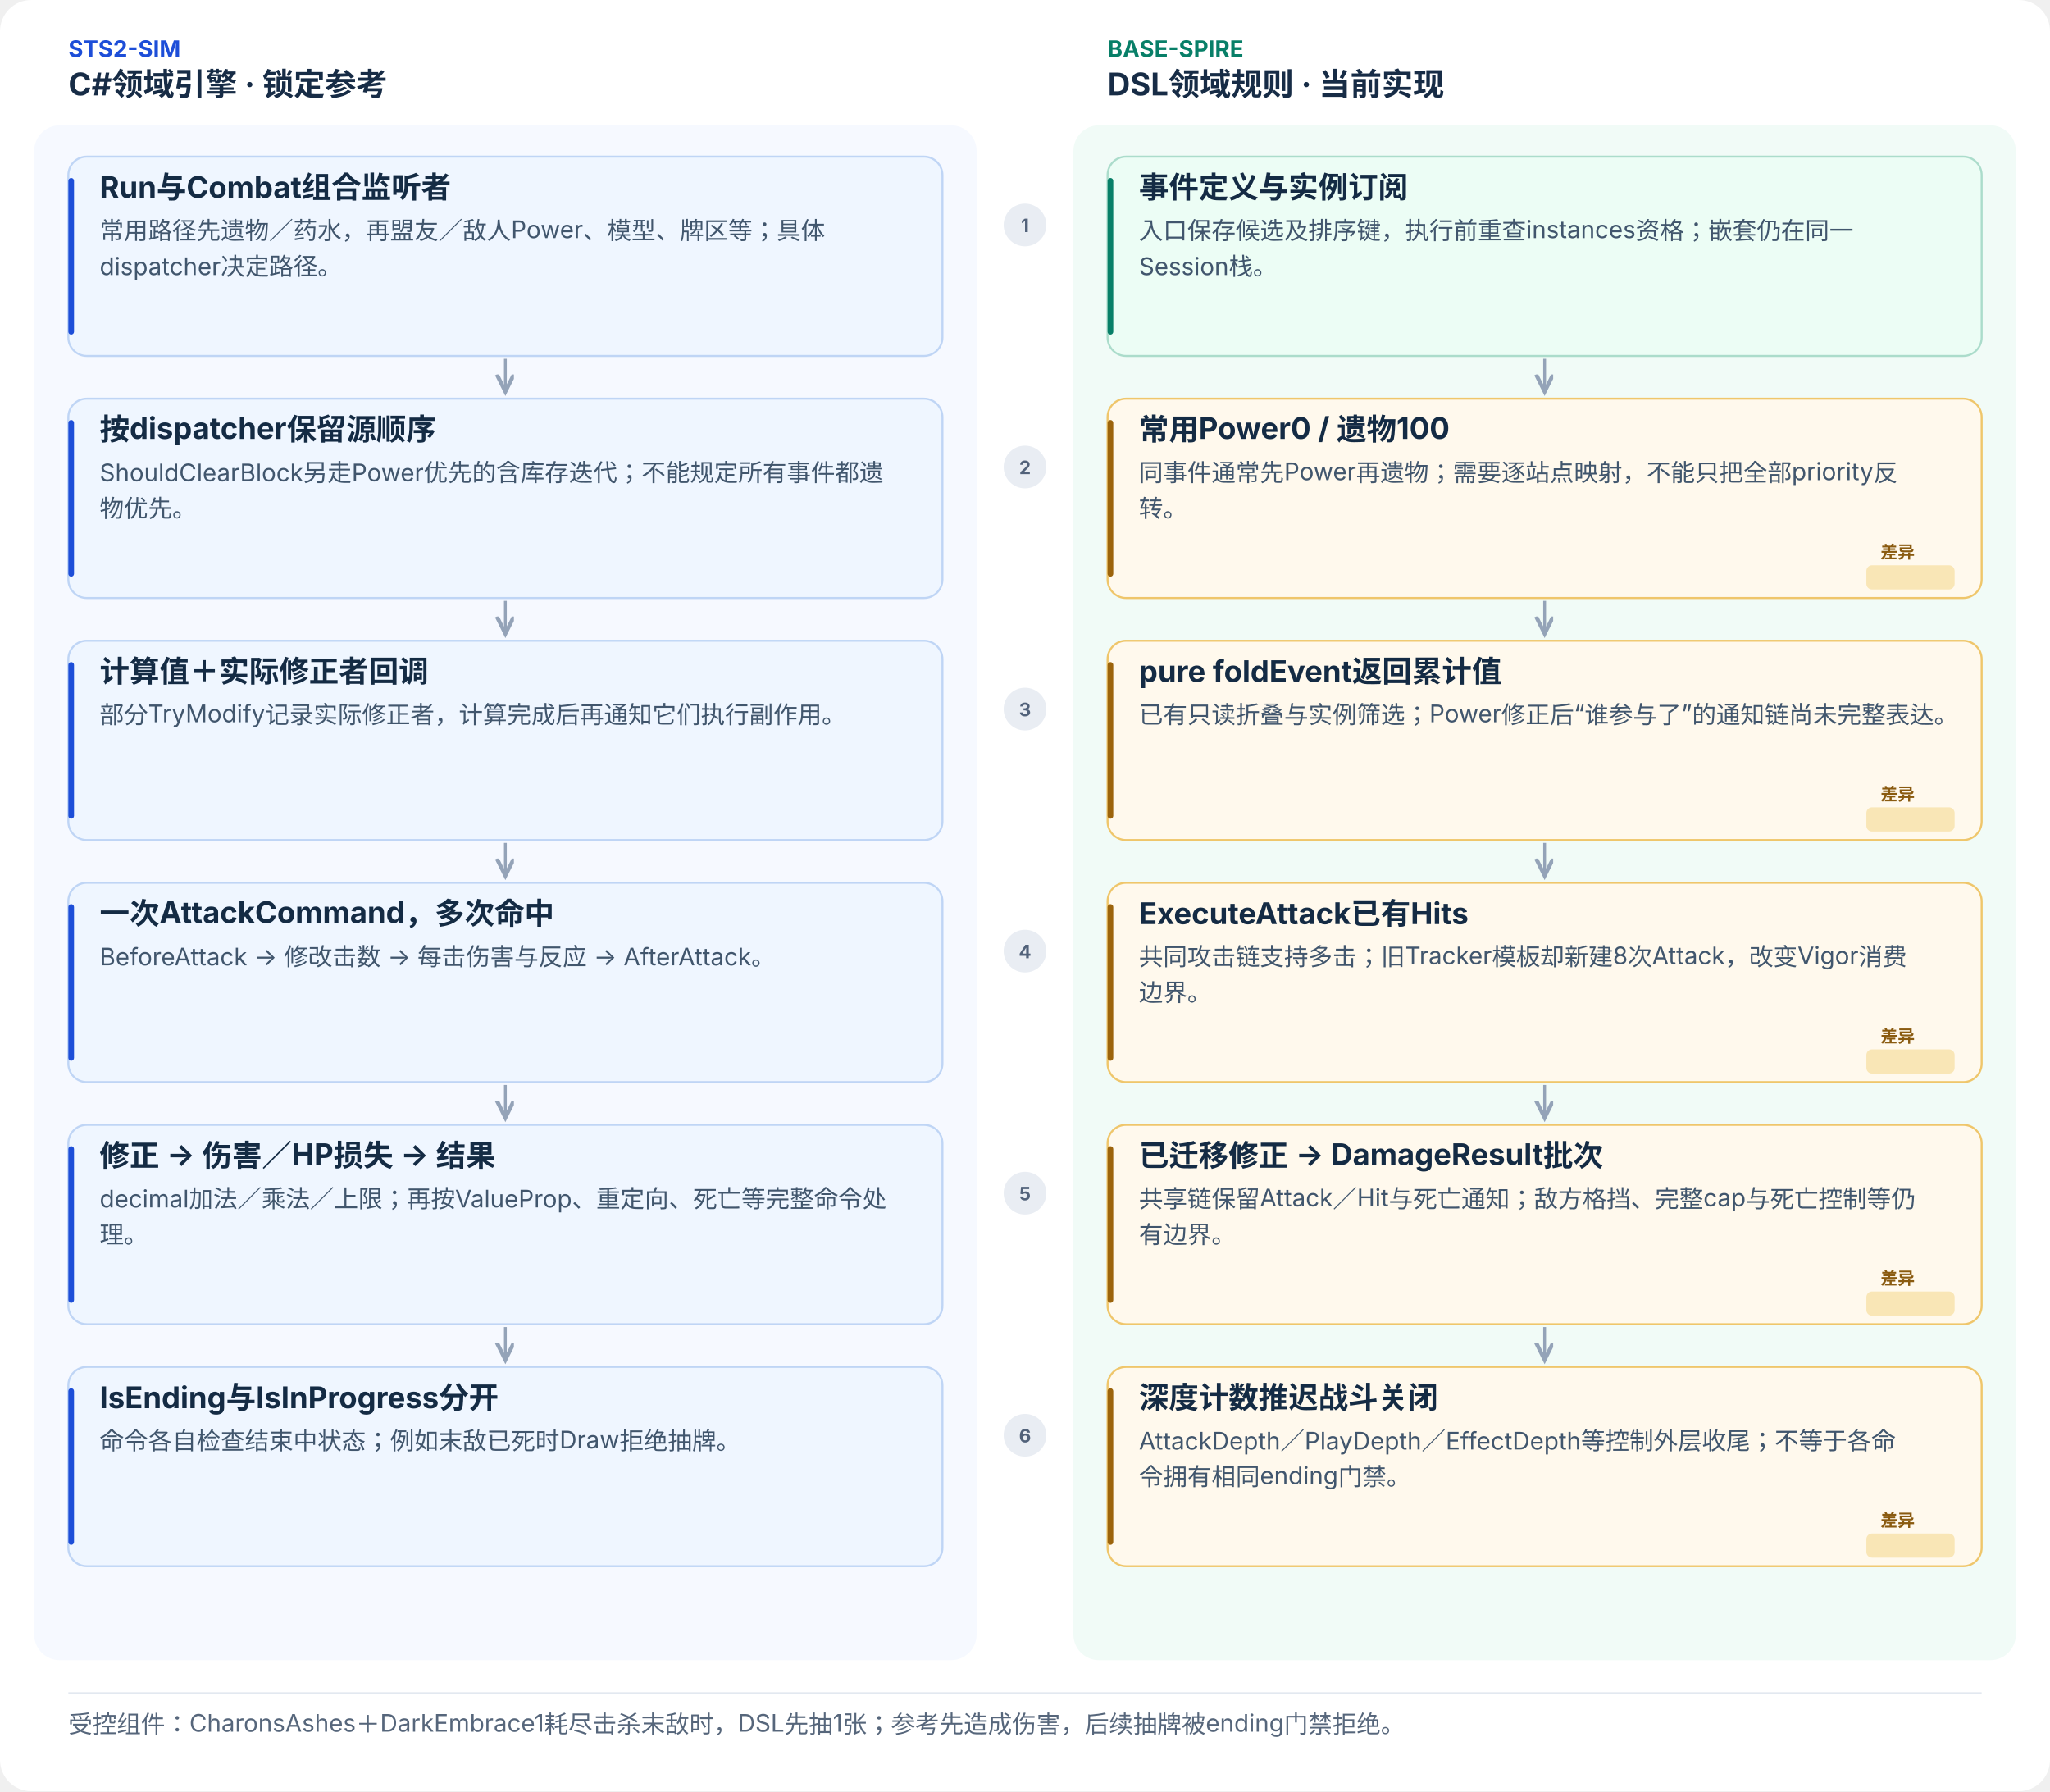
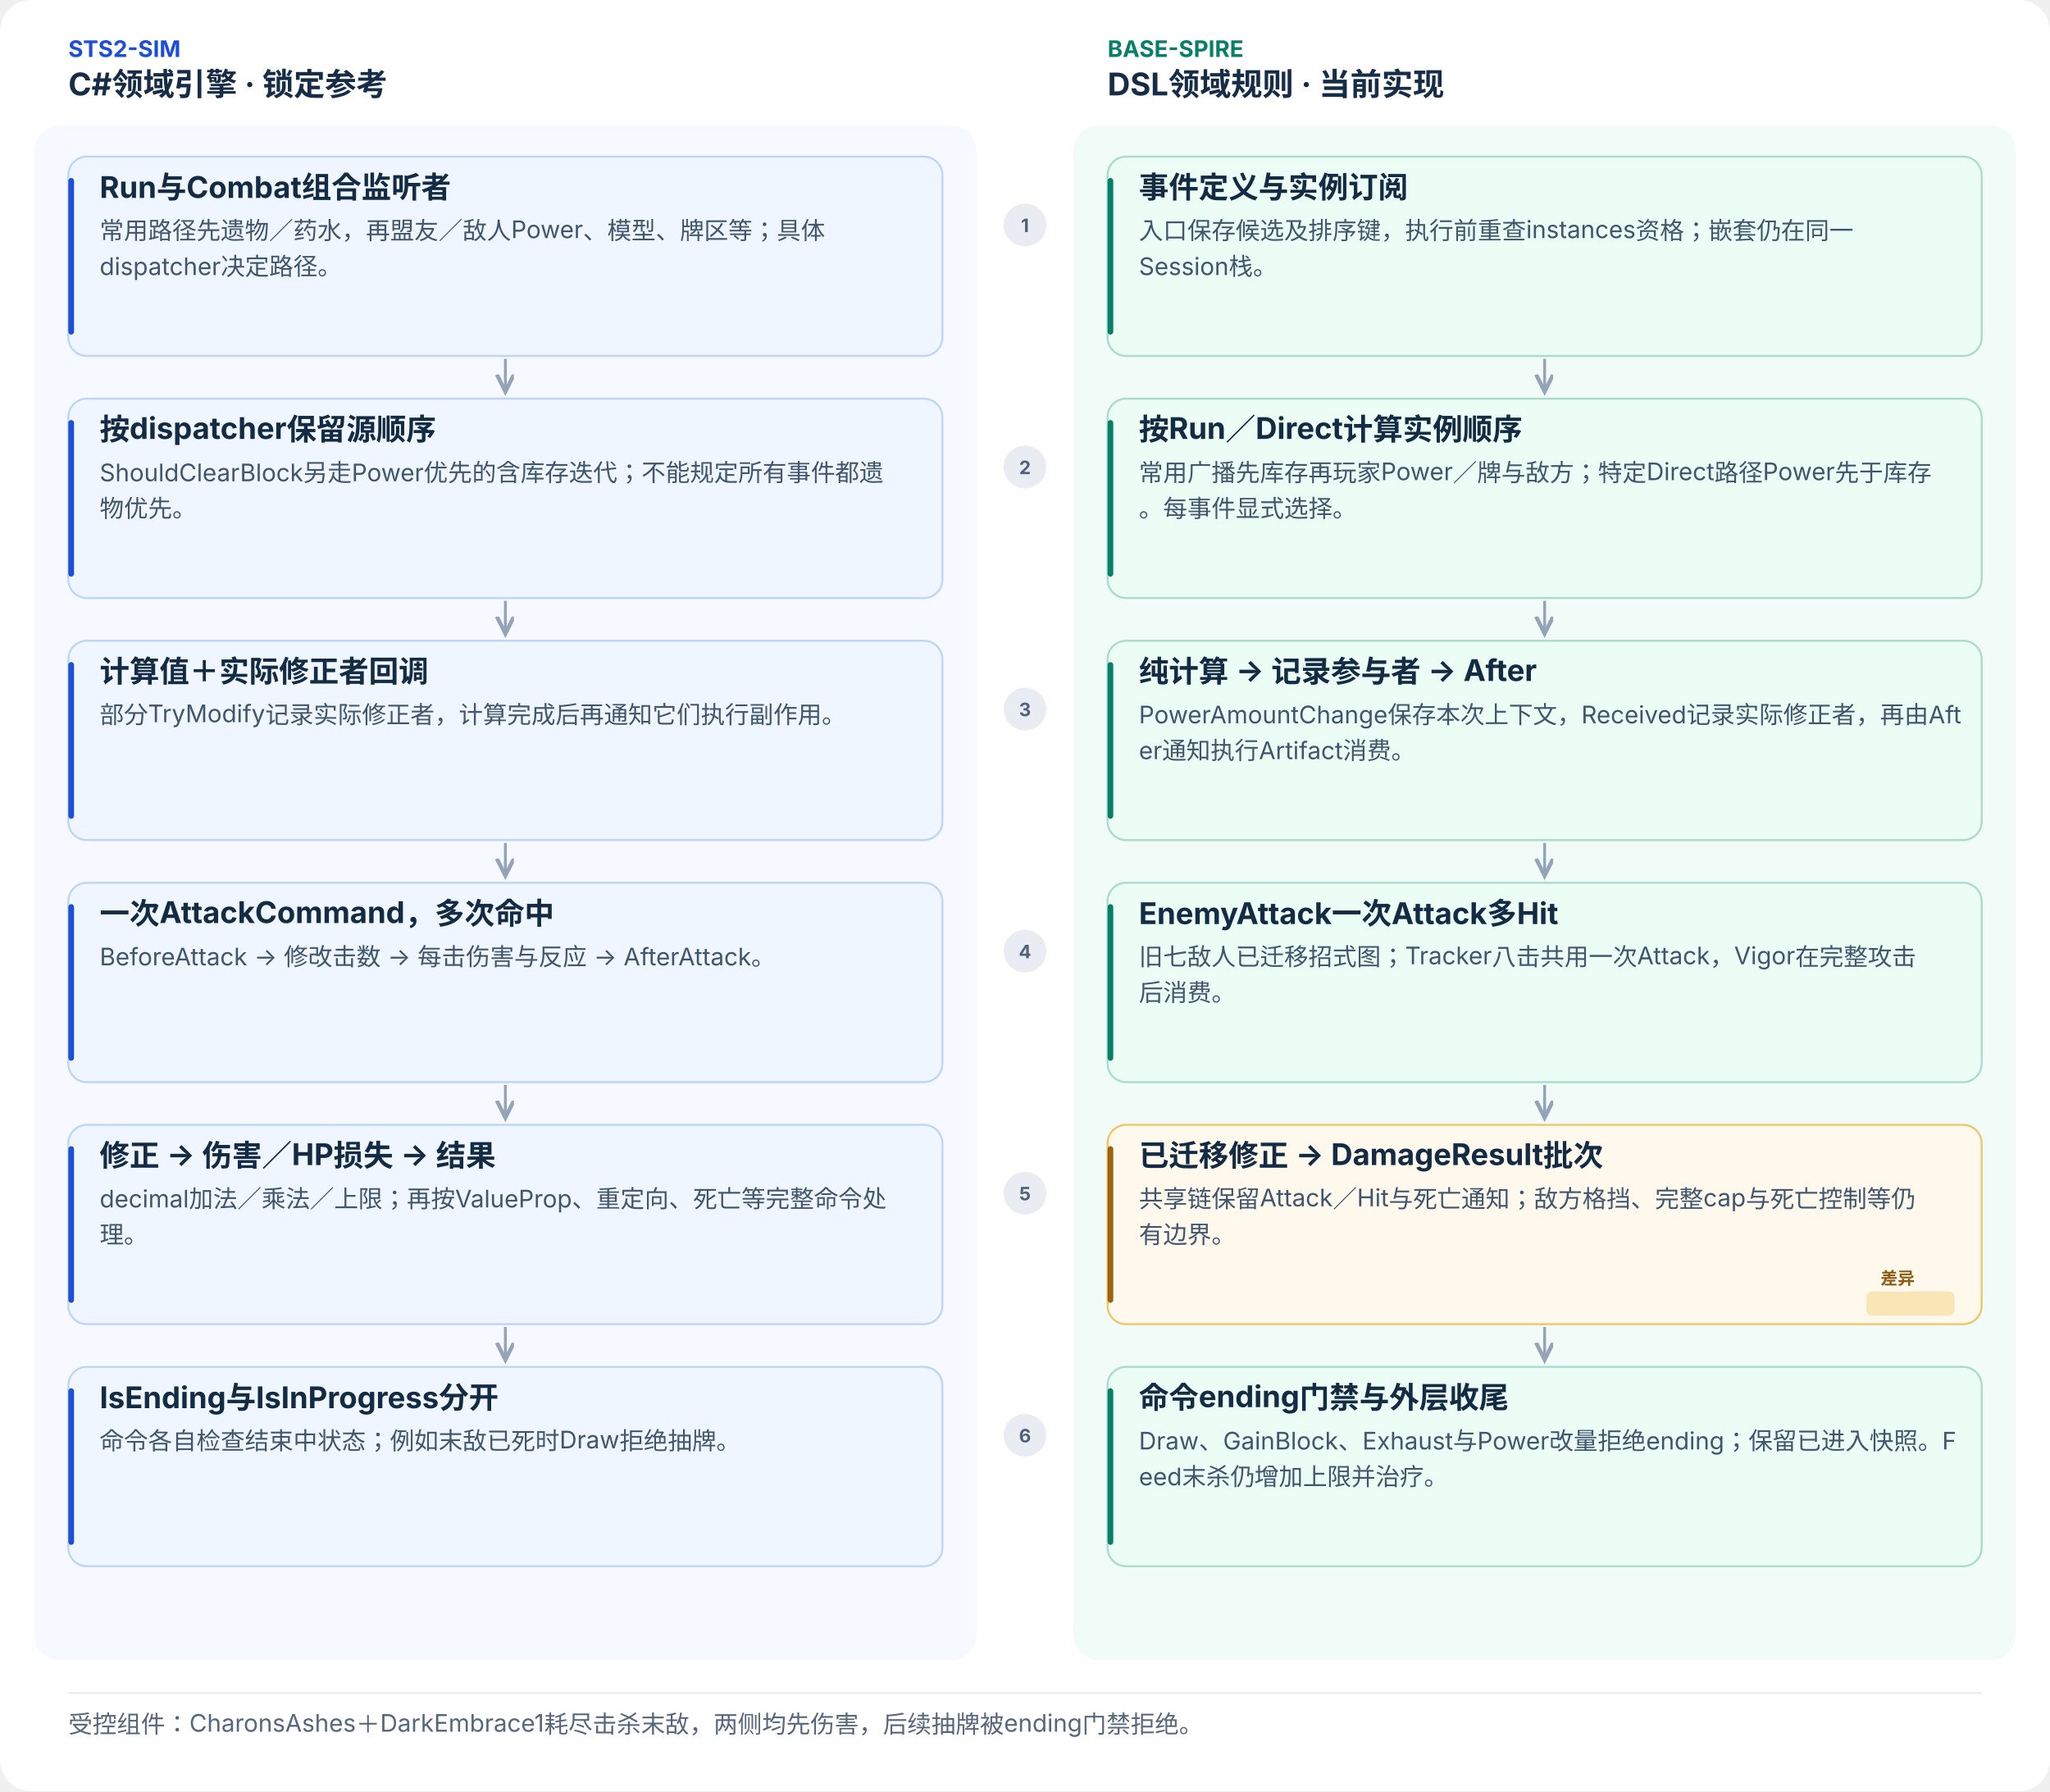
<svg xmlns="http://www.w3.org/2000/svg" viewBox="0 0 1440 1258" role="img" aria-labelledby="title-effects desc-effects" style="font-family:Inter,Segoe UI,Microsoft YaHei,system-ui,sans-serif">
  <defs>
    <marker id="arrow-effects" markerWidth="8" markerHeight="8" refX="6" refY="3" orient="auto">
      <path d="M0,0 L6,3 L0,6" fill="none" stroke="#94a3b8" stroke-width="1.4" />
    </marker>
  </defs>
  <rect width="1440" height="1258" rx="22" fill="#ffffff" />
  <rect x="24" y="88" width="662" height="1078" rx="18" fill="#f6f9ff" />
  <rect x="754" y="88" width="662" height="1078" rx="18" fill="#f1fbf7" />
  <text x="48" y="40" font-size="16" font-weight="700" fill="#1d4ed8">
    <tspan x="48" dy="0">STS2-SIM</tspan>
  </text>
  <text x="48" y="67" font-size="22" font-weight="650" fill="#172c46">
    <tspan x="48" dy="0">C#领域引擎 · 锁定参考</tspan>
  </text>
  <text x="778" y="40" font-size="16" font-weight="700" fill="#087f68">
    <tspan x="778" dy="0">BASE-SPIRE</tspan>
  </text>
  <text x="778" y="67" font-size="22" font-weight="650" fill="#172c46">
    <tspan x="778" dy="0">DSL领域规则 · 当前实现</tspan>
  </text>
  <circle cx="720" cy="158" r="15" fill="#e9edf3" />
  <text text-anchor="middle" x="720" y="163" font-size="13" font-weight="650" fill="#52627a">
    <tspan x="720" dy="0">1</tspan>
  </text>
  <g class="node" data-key="effects-source-0" data-diff="false" tabindex="0" role="button" aria-label="Run与Combat组合监听者，查看说明和源码">
    <rect x="48" y="110" width="614" height="140" rx="13" fill="#eff6ff" stroke="#bfd5f5" stroke-width="1.4" />
    <rect x="48" y="125" width="4" height="110" rx="2" fill="#1d4ed8" />
    <text x="70" y="139" font-size="21" font-weight="650" fill="#142b44">
      <tspan x="70" dy="0">Run与Combat组合监听者</tspan>
    </text>
    <text x="70" y="168" font-size="17" font-weight="400" fill="#41566d">
      <tspan x="70" dy="0">常用路径先遗物／药水，再盟友／敌人Power、模型、牌区等；具体</tspan>
      <tspan x="70" dy="25.16">dispatcher决定路径。</tspan>
    </text>
  </g>
  <g class="node" data-key="effects-current-0" data-diff="false" tabindex="0" role="button" aria-label="事件定义与实例订阅，查看说明和源码">
    <rect x="778" y="110" width="614" height="140" rx="13" fill="#ecfdf5" stroke="#abdccb" stroke-width="1.4" />
    <rect x="778" y="125" width="4" height="110" rx="2" fill="#087f68" />
    <text x="800" y="139" font-size="21" font-weight="650" fill="#142b44">
      <tspan x="800" dy="0">事件定义与实例订阅</tspan>
    </text>
    <text x="800" y="168" font-size="17" font-weight="400" fill="#41566d">
      <tspan x="800" dy="0">入口保存候选及排序键，执行前重查instances资格；嵌套仍在同一</tspan>
      <tspan x="800" dy="25.16">Session栈。</tspan>
    </text>
  </g>
  <path d="M355,252 V275" fill="none" stroke="#94a3b8" stroke-width="2" marker-end="url(#arrow-effects)" />
  <path d="M1085,252 V275" fill="none" stroke="#94a3b8" stroke-width="2" marker-end="url(#arrow-effects)" />
  <circle cx="720" cy="328" r="15" fill="#e9edf3" />
  <text text-anchor="middle" x="720" y="333" font-size="13" font-weight="650" fill="#52627a">
    <tspan x="720" dy="0">2</tspan>
  </text>
  <g class="node" data-key="effects-source-1" data-diff="false" tabindex="0" role="button" aria-label="按dispatcher保留源顺序，查看说明和源码">
    <rect x="48" y="280" width="614" height="140" rx="13" fill="#eff6ff" stroke="#bfd5f5" stroke-width="1.4" />
    <rect x="48" y="295" width="4" height="110" rx="2" fill="#1d4ed8" />
    <text x="70" y="309" font-size="21" font-weight="650" fill="#142b44">
      <tspan x="70" dy="0">按dispatcher保留源顺序</tspan>
    </text>
    <text x="70" y="338" font-size="17" font-weight="400" fill="#41566d">
      <tspan x="70" dy="0">ShouldClearBlock另走Power优先的含库存迭代；不能规定所有事件都遗</tspan>
      <tspan x="70" dy="25.16">物优先。</tspan>
    </text>
  </g>
-   <g class="node" data-key="effects-current-1" data-diff="true" tabindex="0" role="button" aria-label="常用Power0 / 遗物100，查看说明和源码">
-     <rect x="778" y="280" width="614" height="140" rx="13" fill="#fff9ed" stroke="#efc66b" stroke-width="1.4" />
-     <rect x="778" y="295" width="4" height="110" rx="2" fill="#9c640c" />
+   <g class="node" data-key="effects-current-1" data-diff="false" tabindex="0" role="button" aria-label="按Run／Direct计算实例顺序，查看说明和源码">
+     <rect x="778" y="280" width="614" height="140" rx="13" fill="#ecfdf5" stroke="#abdccb" stroke-width="1.4" />
+     <rect x="778" y="295" width="4" height="110" rx="2" fill="#087f68" />
    <text x="800" y="309" font-size="21" font-weight="650" fill="#142b44">
-       <tspan x="800" dy="0">常用Power0 / 遗物100</tspan>
+       <tspan x="800" dy="0">按Run／Direct计算实例顺序</tspan>
    </text>
    <text x="800" y="338" font-size="17" font-weight="400" fill="#41566d">
-       <tspan x="800" dy="0">同事件通常先Power再遗物；需要逐站点映射，不能只把全部priority反</tspan>
-       <tspan x="800" dy="25.16">转。</tspan>
-     </text>
-     <rect x="1311" y="397" width="62" height="17" rx="4" fill="#f9e6b6" />
-     <text x="1321" y="392" font-size="12" font-weight="650" fill="#8a5b10">
-       <tspan x="1321" dy="0">差异</tspan>
+       <tspan x="800" dy="0">常用广播先库存再玩家Power／牌与敌方；特定Direct路径Power先于库存</tspan>
+       <tspan x="800" dy="25.16">。每事件显式选择。</tspan>
    </text>
  </g>
  <path d="M355,422 V445" fill="none" stroke="#94a3b8" stroke-width="2" marker-end="url(#arrow-effects)" />
  <path d="M1085,422 V445" fill="none" stroke="#94a3b8" stroke-width="2" marker-end="url(#arrow-effects)" />
  <circle cx="720" cy="498" r="15" fill="#e9edf3" />
  <text text-anchor="middle" x="720" y="503" font-size="13" font-weight="650" fill="#52627a">
    <tspan x="720" dy="0">3</tspan>
  </text>
  <g class="node" data-key="effects-source-2" data-diff="false" tabindex="0" role="button" aria-label="计算值＋实际修正者回调，查看说明和源码">
    <rect x="48" y="450" width="614" height="140" rx="13" fill="#eff6ff" stroke="#bfd5f5" stroke-width="1.4" />
    <rect x="48" y="465" width="4" height="110" rx="2" fill="#1d4ed8" />
    <text x="70" y="479" font-size="21" font-weight="650" fill="#142b44">
      <tspan x="70" dy="0">计算值＋实际修正者回调</tspan>
    </text>
    <text x="70" y="508" font-size="17" font-weight="400" fill="#41566d">
      <tspan x="70" dy="0">部分TryModify记录实际修正者，计算完成后再通知它们执行副作用。</tspan>
    </text>
  </g>
-   <g class="node" data-key="effects-current-2" data-diff="true" tabindex="0" role="button" aria-label="pure foldEvent返回累计值，查看说明和源码">
-     <rect x="778" y="450" width="614" height="140" rx="13" fill="#fff9ed" stroke="#efc66b" stroke-width="1.4" />
-     <rect x="778" y="465" width="4" height="110" rx="2" fill="#9c640c" />
+   <g class="node" data-key="effects-current-2" data-diff="false" tabindex="0" role="button" aria-label="纯计算 → 记录参与者 → After，查看说明和源码">
+     <rect x="778" y="450" width="614" height="140" rx="13" fill="#ecfdf5" stroke="#abdccb" stroke-width="1.4" />
+     <rect x="778" y="465" width="4" height="110" rx="2" fill="#087f68" />
    <text x="800" y="479" font-size="21" font-weight="650" fill="#142b44">
-       <tspan x="800" dy="0">pure foldEvent返回累计值</tspan>
+       <tspan x="800" dy="0">纯计算 → 记录参与者 → After</tspan>
    </text>
    <text x="800" y="508" font-size="17" font-weight="400" fill="#41566d">
-       <tspan x="800" dy="0">已有只读折叠与实例筛选；Power修正后“谁参与了”的通知链尚未完整表达。</tspan>
-     </text>
-     <rect x="1311" y="567" width="62" height="17" rx="4" fill="#f9e6b6" />
-     <text x="1321" y="562" font-size="12" font-weight="650" fill="#8a5b10">
-       <tspan x="1321" dy="0">差异</tspan>
+       <tspan x="800" dy="0">PowerAmountChange保存本次上下文，Received记录实际修正者，再由Aft</tspan>
+       <tspan x="800" dy="25.16">er通知执行Artifact消费。</tspan>
    </text>
  </g>
  <path d="M355,592 V615" fill="none" stroke="#94a3b8" stroke-width="2" marker-end="url(#arrow-effects)" />
  <path d="M1085,592 V615" fill="none" stroke="#94a3b8" stroke-width="2" marker-end="url(#arrow-effects)" />
  <circle cx="720" cy="668" r="15" fill="#e9edf3" />
  <text text-anchor="middle" x="720" y="673" font-size="13" font-weight="650" fill="#52627a">
    <tspan x="720" dy="0">4</tspan>
  </text>
  <g class="node" data-key="effects-source-3" data-diff="false" tabindex="0" role="button" aria-label="一次AttackCommand，多次命中，查看说明和源码">
    <rect x="48" y="620" width="614" height="140" rx="13" fill="#eff6ff" stroke="#bfd5f5" stroke-width="1.4" />
    <rect x="48" y="635" width="4" height="110" rx="2" fill="#1d4ed8" />
    <text x="70" y="649" font-size="21" font-weight="650" fill="#142b44">
      <tspan x="70" dy="0">一次AttackCommand，多次命中</tspan>
    </text>
    <text x="70" y="678" font-size="17" font-weight="400" fill="#41566d">
      <tspan x="70" dy="0">BeforeAttack → 修改击数 → 每击伤害与反应 → AfterAttack。</tspan>
    </text>
  </g>
-   <g class="node" data-key="effects-current-3" data-diff="true" tabindex="0" role="button" aria-label="ExecuteAttack已有Hits，查看说明和源码">
-     <rect x="778" y="620" width="614" height="140" rx="13" fill="#fff9ed" stroke="#efc66b" stroke-width="1.4" />
-     <rect x="778" y="635" width="4" height="110" rx="2" fill="#9c640c" />
+   <g class="node" data-key="effects-current-3" data-diff="false" tabindex="0" role="button" aria-label="EnemyAttack一次Attack多Hit，查看说明和源码">
+     <rect x="778" y="620" width="614" height="140" rx="13" fill="#ecfdf5" stroke="#abdccb" stroke-width="1.4" />
+     <rect x="778" y="635" width="4" height="110" rx="2" fill="#087f68" />
    <text x="800" y="649" font-size="21" font-weight="650" fill="#142b44">
-       <tspan x="800" dy="0">ExecuteAttack已有Hits</tspan>
+       <tspan x="800" dy="0">EnemyAttack一次Attack多Hit</tspan>
    </text>
    <text x="800" y="678" font-size="17" font-weight="400" fill="#41566d">
-       <tspan x="800" dy="0">共同攻击链支持多击；旧Tracker模板却新建8次Attack，改变Vigor消费</tspan>
-       <tspan x="800" dy="25.16">边界。</tspan>
-     </text>
-     <rect x="1311" y="737" width="62" height="17" rx="4" fill="#f9e6b6" />
-     <text x="1321" y="732" font-size="12" font-weight="650" fill="#8a5b10">
-       <tspan x="1321" dy="0">差异</tspan>
+       <tspan x="800" dy="0">旧七敌人已迁移招式图；Tracker八击共用一次Attack，Vigor在完整攻击</tspan>
+       <tspan x="800" dy="25.16">后消费。</tspan>
    </text>
  </g>
  <path d="M355,762 V785" fill="none" stroke="#94a3b8" stroke-width="2" marker-end="url(#arrow-effects)" />
  <path d="M1085,762 V785" fill="none" stroke="#94a3b8" stroke-width="2" marker-end="url(#arrow-effects)" />
  <circle cx="720" cy="838" r="15" fill="#e9edf3" />
  <text text-anchor="middle" x="720" y="843" font-size="13" font-weight="650" fill="#52627a">
    <tspan x="720" dy="0">5</tspan>
  </text>
  <g class="node" data-key="effects-source-4" data-diff="false" tabindex="0" role="button" aria-label="修正 → 伤害／HP损失 → 结果，查看说明和源码">
    <rect x="48" y="790" width="614" height="140" rx="13" fill="#eff6ff" stroke="#bfd5f5" stroke-width="1.4" />
    <rect x="48" y="805" width="4" height="110" rx="2" fill="#1d4ed8" />
    <text x="70" y="819" font-size="21" font-weight="650" fill="#142b44">
      <tspan x="70" dy="0">修正 → 伤害／HP损失 → 结果</tspan>
    </text>
    <text x="70" y="848" font-size="17" font-weight="400" fill="#41566d">
      <tspan x="70" dy="0">decimal加法／乘法／上限；再按ValueProp、重定向、死亡等完整命令处</tspan>
      <tspan x="70" dy="25.16">理。</tspan>
    </text>
  </g>
  <g class="node" data-key="effects-current-4" data-diff="true" tabindex="0" role="button" aria-label="已迁移修正 → DamageResult批次，查看说明和源码">
    <rect x="778" y="790" width="614" height="140" rx="13" fill="#fff9ed" stroke="#efc66b" stroke-width="1.4" />
    <rect x="778" y="805" width="4" height="110" rx="2" fill="#9c640c" />
    <text x="800" y="819" font-size="21" font-weight="650" fill="#142b44">
      <tspan x="800" dy="0">已迁移修正 → DamageResult批次</tspan>
    </text>
    <text x="800" y="848" font-size="17" font-weight="400" fill="#41566d">
      <tspan x="800" dy="0">共享链保留Attack／Hit与死亡通知；敌方格挡、完整cap与死亡控制等仍</tspan>
      <tspan x="800" dy="25.16">有边界。</tspan>
    </text>
    <rect x="1311" y="907" width="62" height="17" rx="4" fill="#f9e6b6" />
    <text x="1321" y="902" font-size="12" font-weight="650" fill="#8a5b10">
      <tspan x="1321" dy="0">差异</tspan>
    </text>
  </g>
  <path d="M355,932 V955" fill="none" stroke="#94a3b8" stroke-width="2" marker-end="url(#arrow-effects)" />
  <path d="M1085,932 V955" fill="none" stroke="#94a3b8" stroke-width="2" marker-end="url(#arrow-effects)" />
  <circle cx="720" cy="1008" r="15" fill="#e9edf3" />
  <text text-anchor="middle" x="720" y="1013" font-size="13" font-weight="650" fill="#52627a">
    <tspan x="720" dy="0">6</tspan>
  </text>
  <g class="node" data-key="effects-source-5" data-diff="false" tabindex="0" role="button" aria-label="IsEnding与IsInProgress分开，查看说明和源码">
    <rect x="48" y="960" width="614" height="140" rx="13" fill="#eff6ff" stroke="#bfd5f5" stroke-width="1.4" />
    <rect x="48" y="975" width="4" height="110" rx="2" fill="#1d4ed8" />
    <text x="70" y="989" font-size="21" font-weight="650" fill="#142b44">
      <tspan x="70" dy="0">IsEnding与IsInProgress分开</tspan>
    </text>
    <text x="70" y="1018" font-size="17" font-weight="400" fill="#41566d">
      <tspan x="70" dy="0">命令各自检查结束中状态；例如末敌已死时Draw拒绝抽牌。</tspan>
    </text>
  </g>
-   <g class="node" data-key="effects-current-5" data-diff="true" tabindex="0" role="button" aria-label="深度计数推迟战斗关闭，查看说明和源码">
-     <rect x="778" y="960" width="614" height="140" rx="13" fill="#fff9ed" stroke="#efc66b" stroke-width="1.4" />
-     <rect x="778" y="975" width="4" height="110" rx="2" fill="#9c640c" />
+   <g class="node" data-key="effects-current-5" data-diff="false" tabindex="0" role="button" aria-label="命令ending门禁与外层收尾，查看说明和源码">
+     <rect x="778" y="960" width="614" height="140" rx="13" fill="#ecfdf5" stroke="#abdccb" stroke-width="1.4" />
+     <rect x="778" y="975" width="4" height="110" rx="2" fill="#087f68" />
    <text x="800" y="989" font-size="21" font-weight="650" fill="#142b44">
-       <tspan x="800" dy="0">深度计数推迟战斗关闭</tspan>
+       <tspan x="800" dy="0">命令ending门禁与外层收尾</tspan>
    </text>
    <text x="800" y="1018" font-size="17" font-weight="400" fill="#41566d">
-       <tspan x="800" dy="0">AttackDepth／PlayDepth／EffectDepth等控制外层收尾；不等于各命</tspan>
-       <tspan x="800" dy="25.16">令拥有相同ending门禁。</tspan>
-     </text>
-     <rect x="1311" y="1077" width="62" height="17" rx="4" fill="#f9e6b6" />
-     <text x="1321" y="1072" font-size="12" font-weight="650" fill="#8a5b10">
-       <tspan x="1321" dy="0">差异</tspan>
+       <tspan x="800" dy="0">Draw、GainBlock、Exhaust与Power改量拒绝ending；保留已进入快照。F</tspan>
+       <tspan x="800" dy="25.16">eed末杀仍增加上限并治疗。</tspan>
    </text>
  </g>
  <path d="M48,1189 H1392" stroke="#e2e8f0" />
  <text x="48" y="1217" font-size="17" font-weight="400" fill="#56667b">
-     <tspan x="48" dy="0">受控组件：CharonsAshes＋DarkEmbrace1耗尽击杀末敌时，DSL先抽1张；参考先造成伤害，后续抽牌被ending门禁拒绝。</tspan>
+     <tspan x="48" dy="0">受控组件：CharonsAshes＋DarkEmbrace1耗尽击杀末敌，两侧均先伤害，后续抽牌被ending门禁拒绝。</tspan>
  </text>
</svg>
